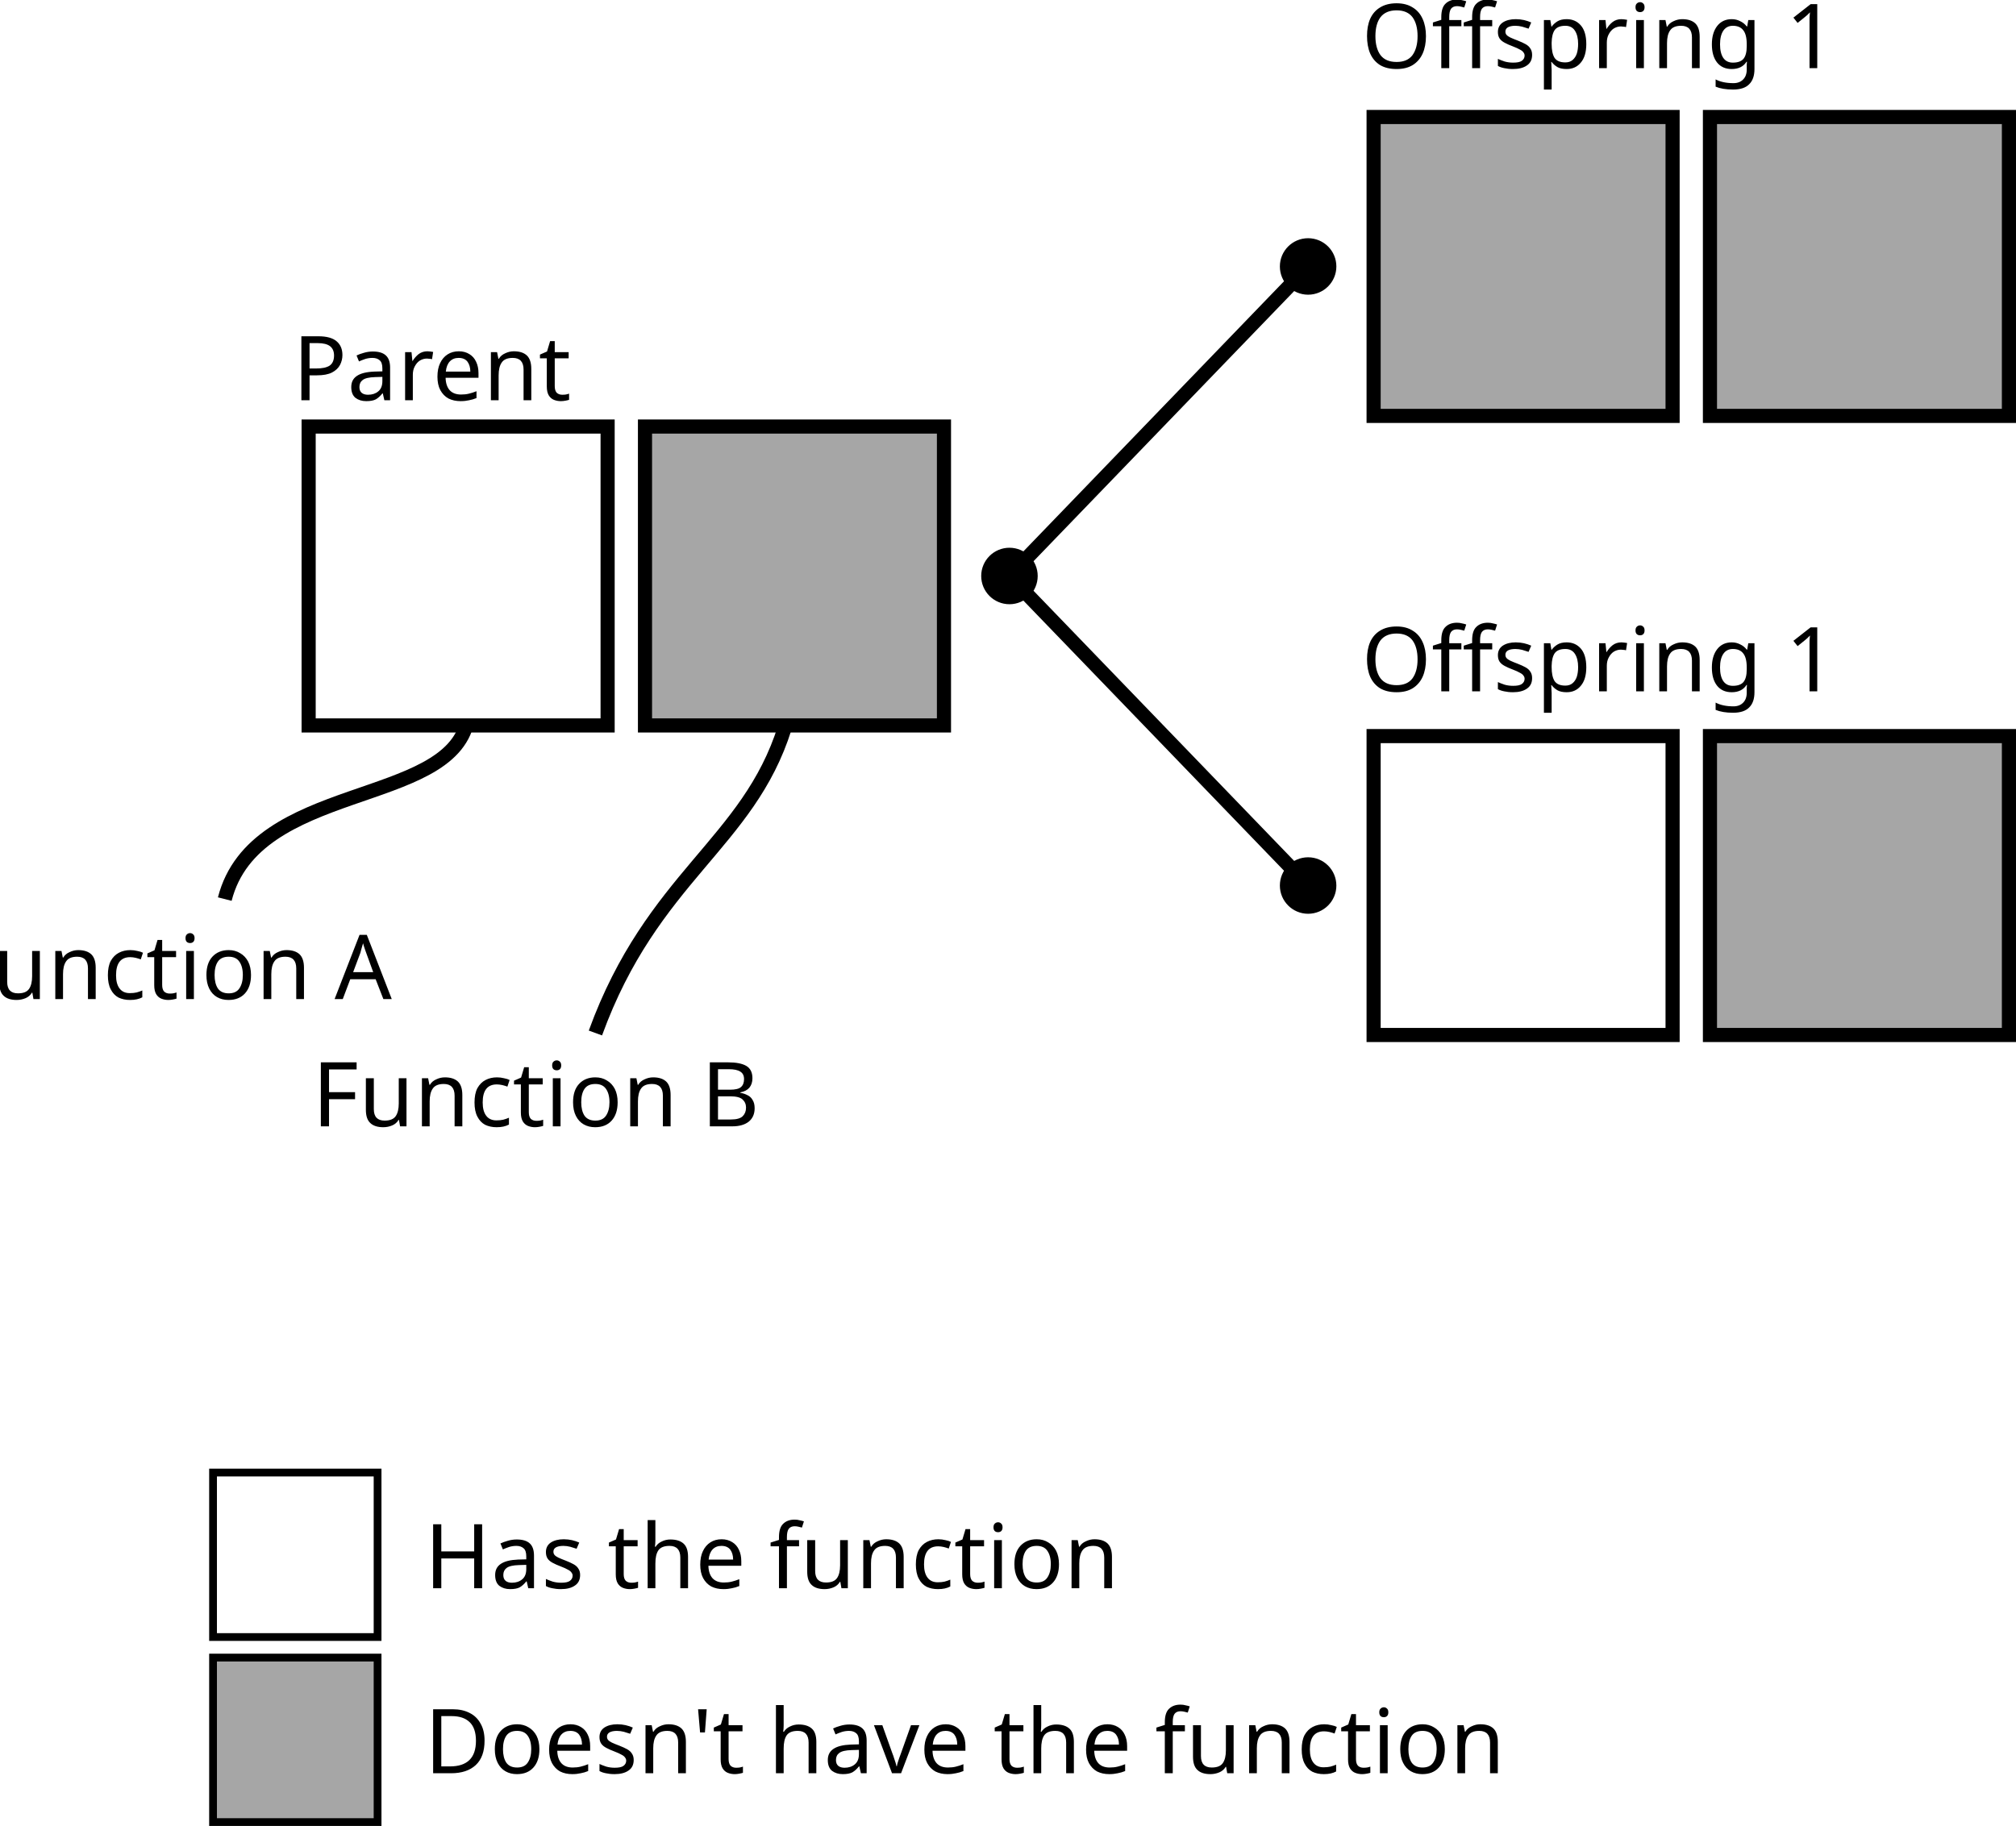
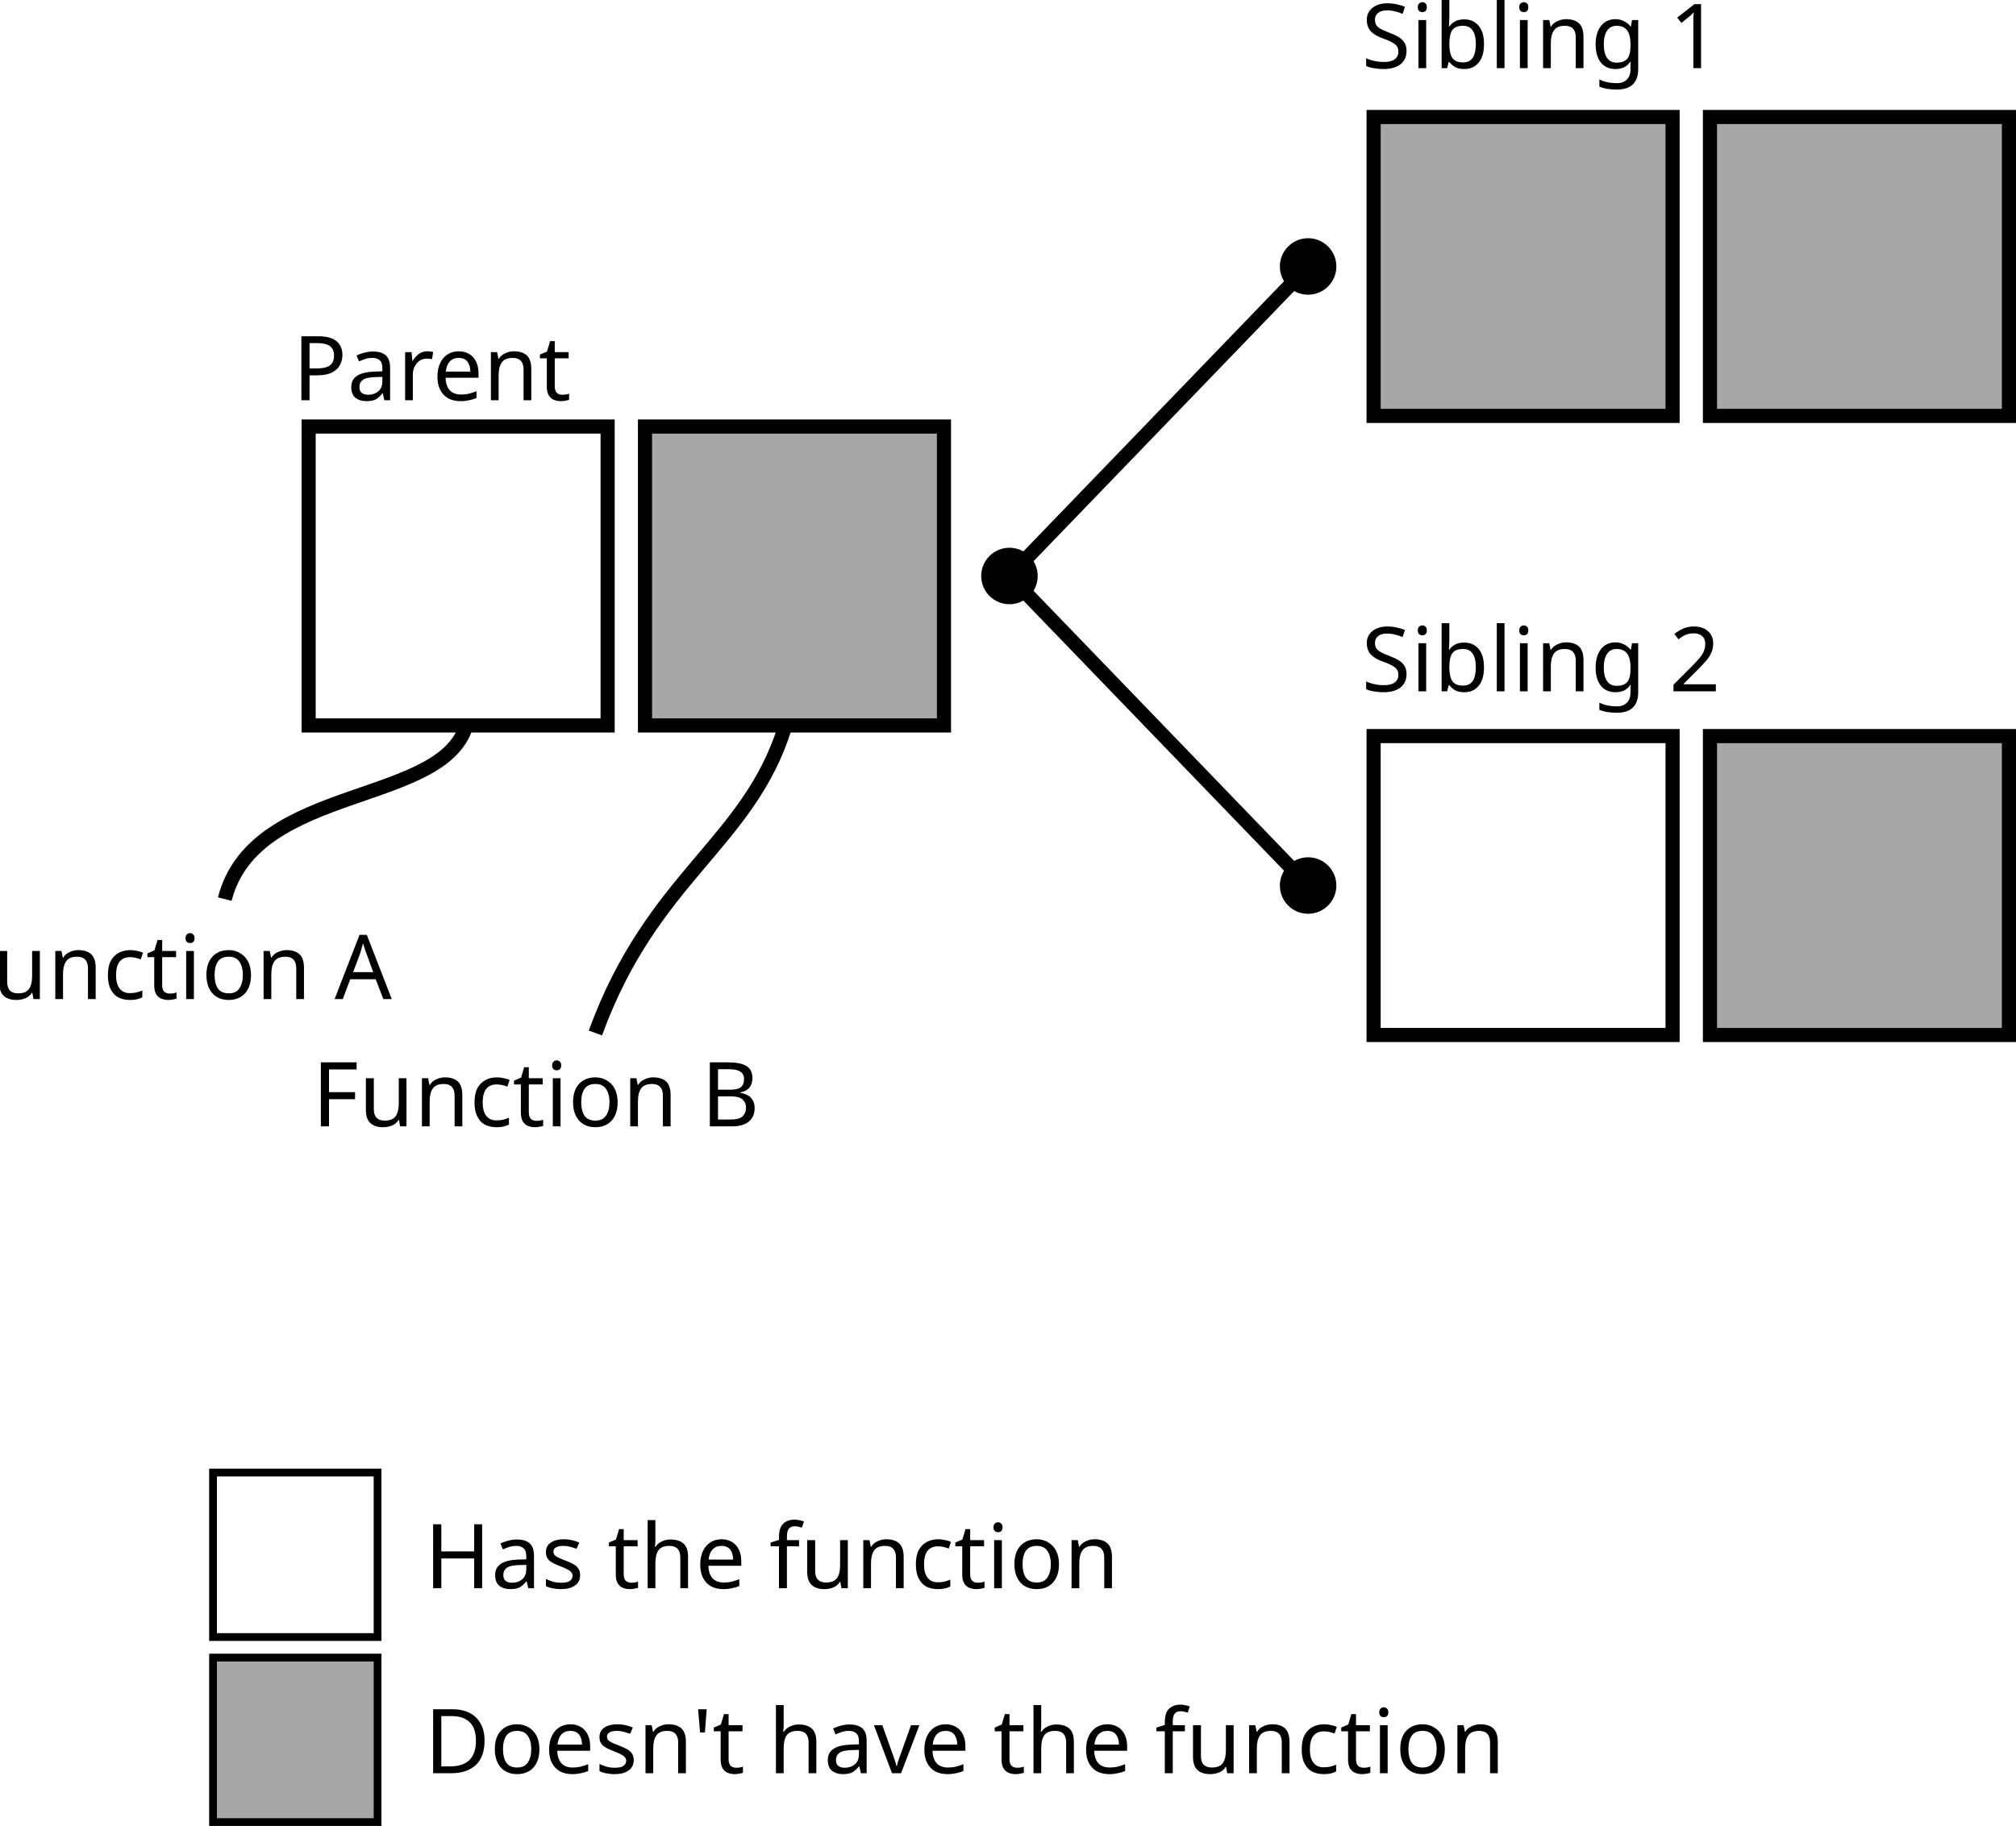
<svg xmlns="http://www.w3.org/2000/svg" id="svg8" version="1.1" viewBox="0 0 142.728 129.308" height="129.308mm" width="142.728mm">
  <defs id="defs2">
    <marker orient="auto" refY="0" refX="0" id="Arrow1Mstart" style="overflow:visible">
      <path id="path985" d="M 0,0 5,-5 -12.5,0 5,5 Z" style="fill-rule:evenodd;stroke:#000000;stroke-width:1pt" transform="matrix(0.4,0,0,0.4,4,0)" />
    </marker>
    <marker orient="auto" refY="0" refX="0" id="Arrow1Lend" style="overflow:visible">
      <path id="path982" d="M 0,0 5,-5 -12.5,0 5,5 Z" style="fill-rule:evenodd;stroke:#000000;stroke-width:1pt" transform="matrix(-0.8,0,0,-0.8,-10,0)" />
    </marker>
    <marker orient="auto" refY="0" refX="0" id="marker1267" style="overflow:visible">
      <path id="path1265" d="M 0,0 5,-5 -12.5,0 5,5 Z" style="fill-rule:evenodd;stroke:#000000;stroke-width:1pt" transform="matrix(0.8,0,0,0.8,10,0)" />
    </marker>
    <marker orient="auto" refY="0" refX="0" id="marker1251" style="overflow:visible">
      <path id="path1249" d="M 0,0 5,-5 -12.5,0 5,5 Z" style="fill-rule:evenodd;stroke:#000000;stroke-width:1pt" transform="matrix(0.8,0,0,0.8,10,0)" />
    </marker>
    <marker orient="auto" refY="0" refX="0" id="Arrow1Lstart" style="overflow:visible">
      <path id="path979" d="M 0,0 5,-5 -12.5,0 5,5 Z" style="fill-rule:evenodd;stroke:#000000;stroke-width:1pt" transform="matrix(0.8,0,0,0.8,10,0)" />
    </marker>
  </defs>
  <g id="layer1" transform="translate(15.50887,-183.2756)">
    <g transform="matrix(1,0,0,-1,-45.51132,378.8871)" id="g936-0" style="stroke-width:1;stroke-miterlimit:4;stroke-dasharray:none">
      <g id="g889-3" transform="translate(3.704167)" style="stroke-width:1;stroke-miterlimit:4;stroke-dasharray:none">
        <rect y="144.238" x="48.149" height="21.167" width="21.167" id="rect835-1-6" style="fill:none;fill-rule:evenodd;stroke:#000000;stroke-width:1;stroke-miterlimit:4;stroke-dasharray:none" />
        <rect y="144.238" x="71.962" height="21.167" width="21.167" id="rect835-2-1" style="fill:#a6a6a6;fill-opacity:1;fill-rule:evenodd;stroke:#000000;stroke-width:1;stroke-miterlimit:4;stroke-dasharray:none" />
        <circle style="fill:#000000;fill-opacity:1;fill-rule:evenodd;stroke:#000000;stroke-width:1;stroke-miterlimit:4;stroke-dasharray:none" id="path913-0" cx="97.765" cy="154.822" r="1.5" />
      </g>
      <g id="g910-6" style="stroke-width:1;stroke-miterlimit:4;stroke-dasharray:none">
        <rect transform="scale(-1,1)" style="fill:#a6a6a6;fill-opacity:1;fill-rule:evenodd;stroke:#000000;stroke-width:1;stroke-miterlimit:4;stroke-dasharray:none" id="rect835-1-7-3" width="21.167" height="21.167" x="-172.23" y="122.317" />
        <rect transform="scale(-1,1)" style="fill:none;fill-rule:evenodd;stroke:#000000;stroke-width:1;stroke-miterlimit:4;stroke-dasharray:none" id="rect835-2-8-2" width="21.167" height="21.167" x="-148.418" y="122.317" />
        <circle r="1.5" cy="132.901" cx="-122.614" id="path913-4-06" style="fill:#000000;fill-opacity:1;fill-rule:evenodd;stroke:#000000;stroke-width:1;stroke-miterlimit:4;stroke-dasharray:none" transform="scale(-1,1)" />
      </g>
      <g id="g905-1" style="stroke-width:1;stroke-miterlimit:4;stroke-dasharray:none">
        <rect transform="scale(-1,1)" y="166.159" x="-172.23" height="21.167" width="21.167" id="rect835-1-7-6-5" style="fill:#a6a6a6;fill-opacity:1;fill-rule:evenodd;stroke:#000000;stroke-width:1;stroke-miterlimit:4;stroke-dasharray:none" />
        <rect transform="scale(-1,1)" y="166.159" x="-148.418" height="21.167" width="21.167" id="rect835-2-8-1-5" style="fill:#a6a6a6;fill-opacity:1;fill-rule:evenodd;stroke:#000000;stroke-width:1;stroke-miterlimit:4;stroke-dasharray:none" />
        <circle transform="scale(-1,1)" style="fill:#000000;fill-opacity:1;fill-rule:evenodd;stroke:#000000;stroke-width:1;stroke-miterlimit:4;stroke-dasharray:none" id="path913-4-0-4" cx="-122.614" cy="176.742" r="1.5" />
      </g>
      <path style="fill:none;fill-rule:evenodd;stroke:#000000;stroke-width:1;stroke-linecap:butt;stroke-linejoin:miter;stroke-miterlimit:4;stroke-dasharray:none;stroke-opacity:1" d="m 102.511,153.742 19.062,-19.762" id="path855-7" />
      <path style="fill:none;fill-rule:evenodd;stroke:#000000;stroke-width:1;stroke-linecap:butt;stroke-linejoin:miter;stroke-miterlimit:4;stroke-dasharray:none;stroke-opacity:1" d="M 121.573,175.663 102.511,155.901" id="path862-6" />
    </g>
    <text xml:space="preserve" style="font-style:normal;font-variant:normal;font-weight:normal;font-stretch:normal;font-size:6.35px;line-height:1.25;font-family:sans-serif;-inkscape-font-specification:'sans-serif, Normal';font-variant-ligatures:normal;font-variant-caps:normal;font-variant-numeric:normal;font-variant-east-asian:normal;letter-spacing:0px;word-spacing:0px;stroke-width:0.265" x="5.219" y="211.619" id="text935">
      <tspan id="tspan933" x="5.219" y="211.619" style="font-style:normal;font-variant:normal;font-weight:normal;font-stretch:normal;font-size:6.35px;font-family:sans-serif;-inkscape-font-specification:'sans-serif, Normal';font-variant-ligatures:normal;font-variant-caps:normal;font-variant-numeric:normal;font-variant-east-asian:normal;stroke-width:0.265">Parent</tspan>
    </text>
    <text id="text935-5" y="188.1" x="80.883" style="font-style:normal;font-variant:normal;font-weight:normal;font-stretch:normal;font-size:6.35px;line-height:1.25;font-family:sans-serif;-inkscape-font-specification:'sans-serif, Normal';font-variant-ligatures:normal;font-variant-caps:normal;font-variant-numeric:normal;font-variant-east-asian:normal;letter-spacing:0px;word-spacing:0px;stroke-width:0.265" xml:space="preserve">
-       <tspan style="font-style:normal;font-variant:normal;font-weight:normal;font-stretch:normal;font-size:6.35px;font-family:sans-serif;-inkscape-font-specification:'sans-serif, Normal';font-variant-ligatures:normal;font-variant-caps:normal;font-variant-numeric:normal;font-variant-east-asian:normal;stroke-width:0.265" y="188.1" x="80.883" id="tspan933-1">Offspring 1</tspan>
+       <tspan style="font-style:normal;font-variant:normal;font-weight:normal;font-stretch:normal;font-size:6.35px;font-family:sans-serif;-inkscape-font-specification:'sans-serif, Normal';font-variant-ligatures:normal;font-variant-caps:normal;font-variant-numeric:normal;font-variant-east-asian:normal;stroke-width:0.265" y="188.1" x="80.883" id="tspan933-1">Sibling 1</tspan>
    </text>
    <text xml:space="preserve" style="font-style:normal;font-variant:normal;font-weight:normal;font-stretch:normal;font-size:6.35px;line-height:1.25;font-family:sans-serif;-inkscape-font-specification:'sans-serif, Normal';font-variant-ligatures:normal;font-variant-caps:normal;font-variant-numeric:normal;font-variant-east-asian:normal;letter-spacing:0px;word-spacing:0px;stroke-width:0.265" x="80.883" y="232.234" id="text935-5-1">
-       <tspan id="tspan933-1-5" x="80.883" y="232.234" style="font-style:normal;font-variant:normal;font-weight:normal;font-stretch:normal;font-size:6.35px;font-family:sans-serif;-inkscape-font-specification:'sans-serif, Normal';font-variant-ligatures:normal;font-variant-caps:normal;font-variant-numeric:normal;font-variant-east-asian:normal;stroke-width:0.265">Offspring 1</tspan>
+       <tspan id="tspan933-1-5" x="80.883" y="232.234" style="font-style:normal;font-variant:normal;font-weight:normal;font-stretch:normal;font-size:6.35px;font-family:sans-serif;-inkscape-font-specification:'sans-serif, Normal';font-variant-ligatures:normal;font-variant-caps:normal;font-variant-numeric:normal;font-variant-east-asian:normal;stroke-width:0.265">Sibling 2</tspan>
    </text>
    <path style="fill:none;stroke:#000000;stroke-width:1;stroke-linecap:butt;stroke-linejoin:miter;stroke-miterlimit:4;stroke-dasharray:none;stroke-opacity:1" d="m 0.405,246.946 c 2.123,-8.318 15.897,-6.518 17.183,-12.629" id="path973" />
    <text id="text935-8" y="254.025" x="0.568" style="font-style:normal;font-variant:normal;font-weight:normal;font-stretch:normal;font-size:6.35px;line-height:1.25;font-family:sans-serif;-inkscape-font-specification:'sans-serif, Normal';font-variant-ligatures:normal;font-variant-caps:normal;font-variant-numeric:normal;font-variant-east-asian:normal;text-align:center;letter-spacing:0px;word-spacing:0px;text-anchor:middle;stroke-width:0.265" xml:space="preserve">
      <tspan style="font-style:normal;font-variant:normal;font-weight:normal;font-stretch:normal;font-size:6.35px;font-family:sans-serif;-inkscape-font-specification:'sans-serif, Normal';font-variant-ligatures:normal;font-variant-caps:normal;font-variant-numeric:normal;font-variant-east-asian:normal;text-align:center;text-anchor:middle;stroke-width:0.265" y="254.025" x="0.568" id="tspan933-3">Function A</tspan>
    </text>
    <path id="path973-3" d="m 26.645,256.429 c 4.026,-11.072 10.824,-13.401 13.408,-21.632" style="fill:none;stroke:#000000;stroke-width:1;stroke-linecap:butt;stroke-linejoin:miter;stroke-miterlimit:4;stroke-dasharray:none;stroke-opacity:1" />
    <text xml:space="preserve" style="font-style:normal;font-variant:normal;font-weight:normal;font-stretch:normal;font-size:6.35px;line-height:1.25;font-family:sans-serif;-inkscape-font-specification:'sans-serif, Normal';font-variant-ligatures:normal;font-variant-caps:normal;font-variant-numeric:normal;font-variant-east-asian:normal;text-align:center;letter-spacing:0px;word-spacing:0px;text-anchor:middle;stroke-width:0.265" x="26.559" y="263.038" id="text935-8-1">
      <tspan id="tspan933-3-4" x="26.559" y="263.038" style="font-style:normal;font-variant:normal;font-weight:normal;font-stretch:normal;font-size:6.35px;font-family:sans-serif;-inkscape-font-specification:'sans-serif, Normal';font-variant-ligatures:normal;font-variant-caps:normal;font-variant-numeric:normal;font-variant-east-asian:normal;text-align:center;text-anchor:middle;stroke-width:0.265">Function B</tspan>
    </text>
    <g transform="matrix(0,0.5502933,-0.5502933,0,164.4964,289.9354)" id="g918">
      <rect transform="rotate(-90)" style="fill:#a6a6a6;fill-opacity:1;fill-rule:evenodd;stroke:#000000;stroke-width:1;stroke-miterlimit:4;stroke-dasharray:none" id="rect835-1-7-3-7" width="21.167" height="21.167" x="-299.698" y="19.49" />
      <rect transform="rotate(-90)" style="fill:none;fill-rule:evenodd;stroke:#000000;stroke-width:1;stroke-miterlimit:4;stroke-dasharray:none" id="rect835-2-8-2-5" width="21.167" height="21.167" x="-299.698" y="-4.322" />
    </g>
    <text id="text935-8-1-3" y="295.748" x="14.546" style="font-style:normal;font-variant:normal;font-weight:normal;font-stretch:normal;font-size:6.35px;line-height:1.25;font-family:sans-serif;-inkscape-font-specification:'sans-serif, Normal';font-variant-ligatures:normal;font-variant-caps:normal;font-variant-numeric:normal;font-variant-east-asian:normal;text-align:start;letter-spacing:0px;word-spacing:0px;text-anchor:start;stroke-width:0.265" xml:space="preserve">
      <tspan style="font-style:normal;font-variant:normal;font-weight:normal;font-stretch:normal;font-size:6.35px;font-family:sans-serif;-inkscape-font-specification:'sans-serif, Normal';font-variant-ligatures:normal;font-variant-caps:normal;font-variant-numeric:normal;font-variant-east-asian:normal;text-align:start;text-anchor:start;stroke-width:0.265" y="295.748" x="14.546" id="tspan933-3-4-5">Has the function</tspan>
    </text>
    <text xml:space="preserve" style="font-style:normal;font-variant:normal;font-weight:normal;font-stretch:normal;font-size:6.35px;line-height:1.25;font-family:sans-serif;-inkscape-font-specification:'sans-serif, Normal';font-variant-ligatures:normal;font-variant-caps:normal;font-variant-numeric:normal;font-variant-east-asian:normal;text-align:start;letter-spacing:0px;word-spacing:0px;text-anchor:start;stroke-width:0.265" x="14.546" y="308.852" id="text935-8-1-3-6">
      <tspan id="tspan933-3-4-5-2" x="14.546" y="308.852" style="font-style:normal;font-variant:normal;font-weight:normal;font-stretch:normal;font-size:6.35px;font-family:sans-serif;-inkscape-font-specification:'sans-serif, Normal';font-variant-ligatures:normal;font-variant-caps:normal;font-variant-numeric:normal;font-variant-east-asian:normal;text-align:start;text-anchor:start;stroke-width:0.265">Doesn't have the function</tspan>
    </text>
  </g>
</svg>
